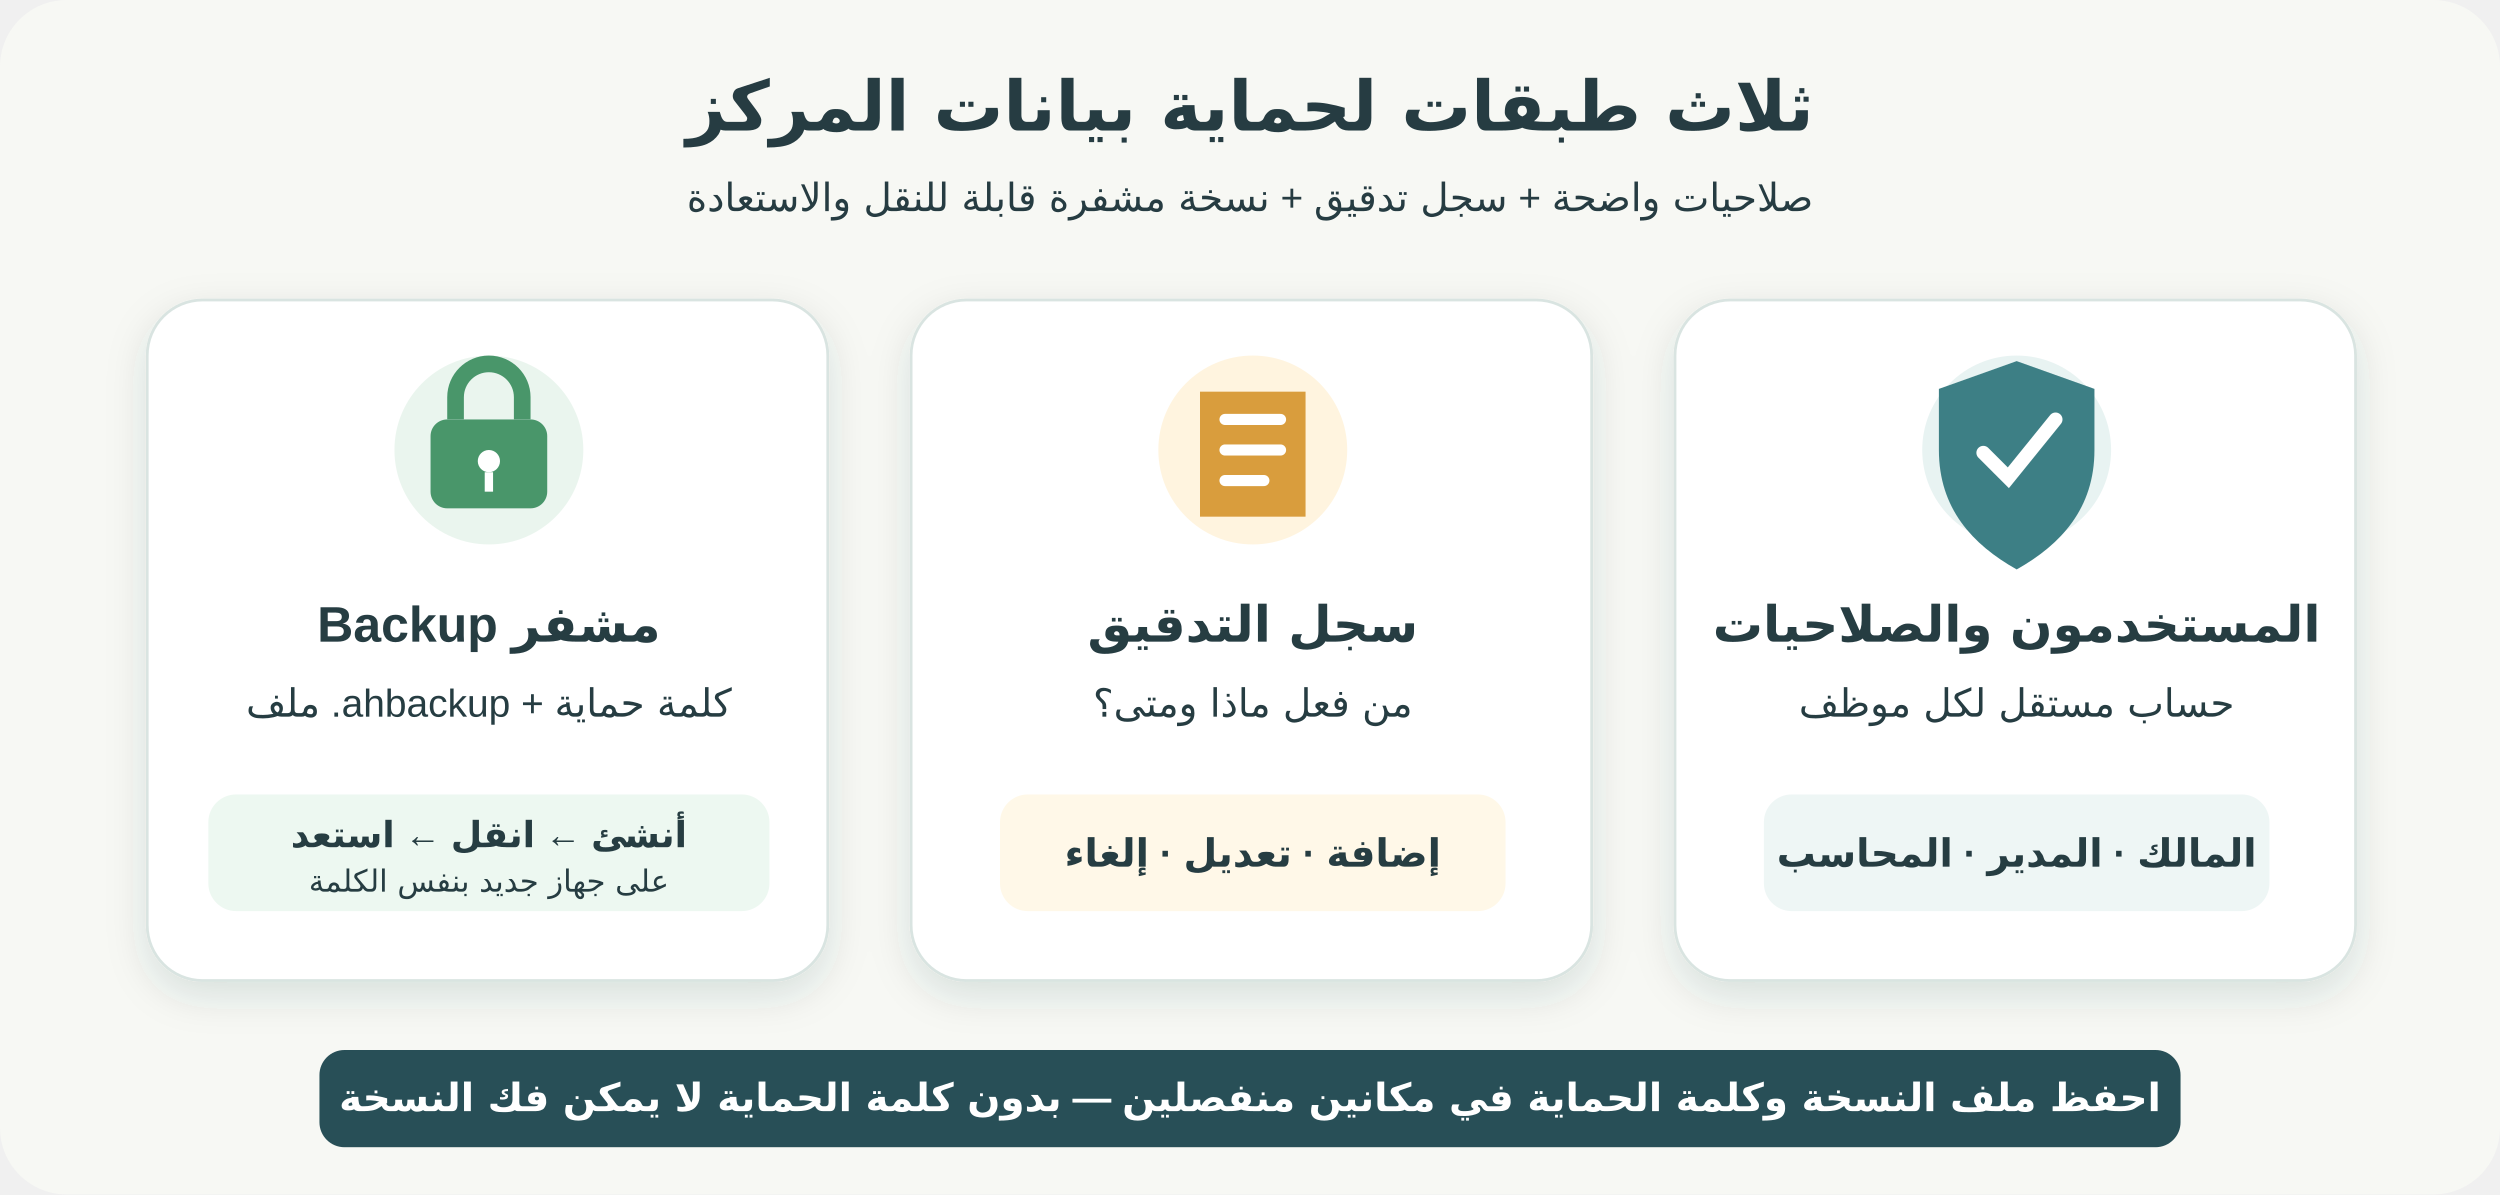
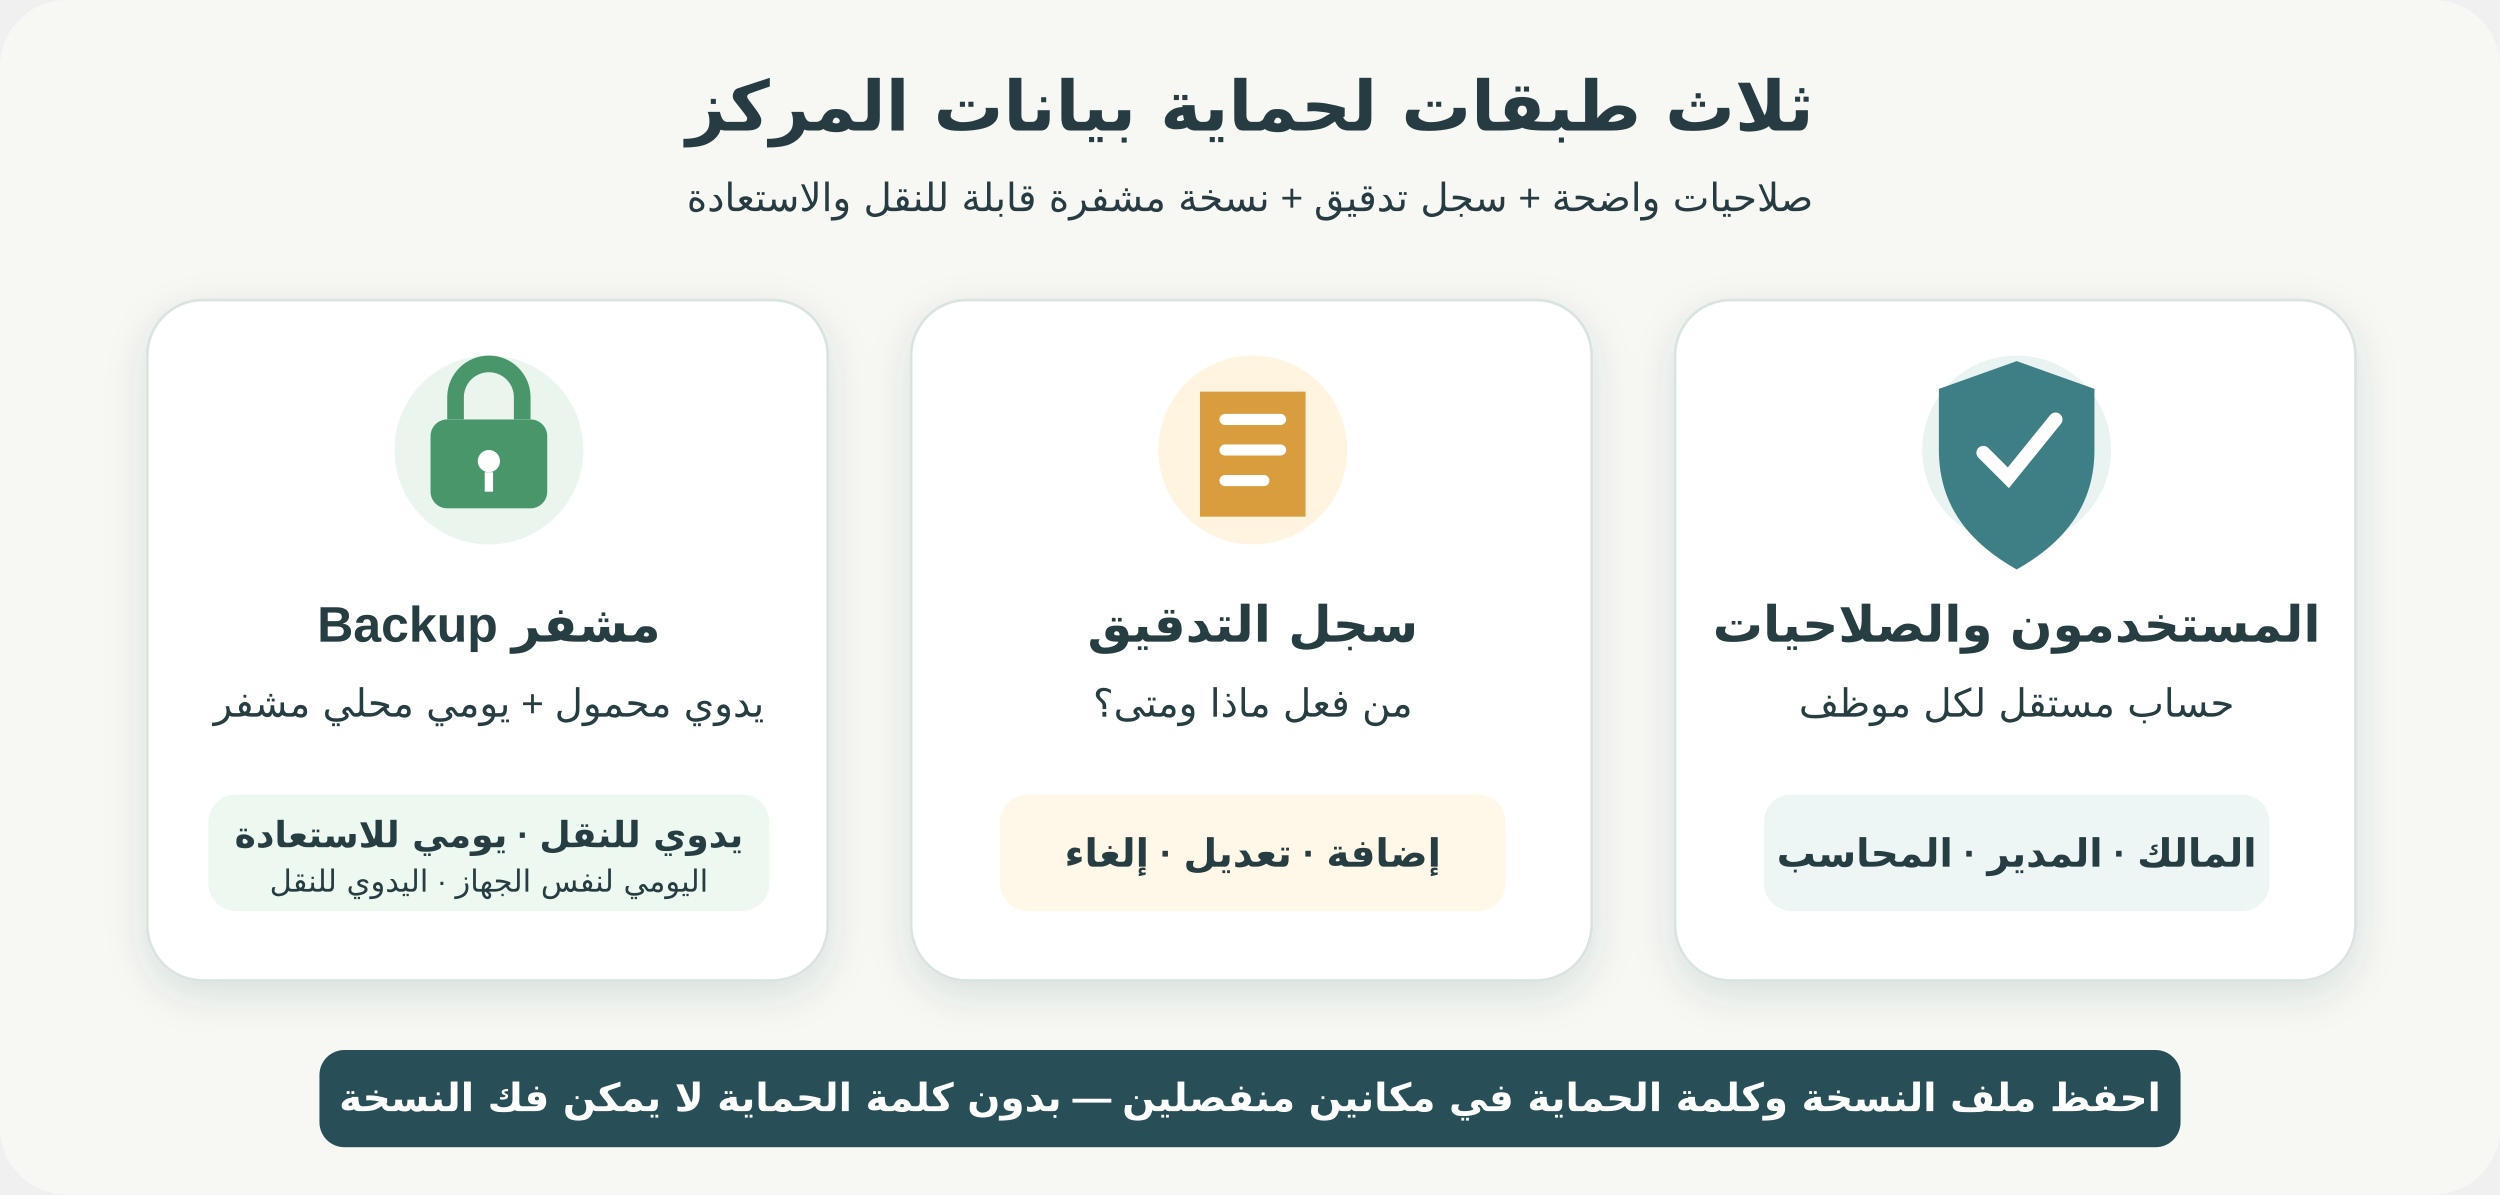
<svg xmlns="http://www.w3.org/2000/svg" viewBox="0 0 900 430" role="img" aria-labelledby="title desc">
  <defs>
    <filter id="shadow" x="-20%" y="-20%" width="140%" height="140%">
      <feDropShadow dx="0" dy="5" stdDeviation="7" flood-color="#173f47" flood-opacity=".13" />
    </filter>
    <style>text{font-family:"Segoe UI",Tahoma,Arial,sans-serif}text:not([fill]){fill:#263c42}.small{font-size:14px;fill:#6b7d80}.head{font-size:18px;font-weight:800}</style>
  </defs>
  <rect width="900" height="430" rx="24" fill="#f7f8f4" />
  <text x="450" y="47" text-anchor="middle" font-size="25" font-weight="800">ثلاث طبقات لحماية بيانات المركز</text>
  <text x="450" y="76" text-anchor="middle" class="small">صلاحيات واضحة + سجل تدقيق + نسخة مشفرة قابلة للنقل والاستعادة</text>
  <g filter="url(#shadow)">
    <rect x="603" y="108" width="245" height="245" rx="20" fill="white" stroke="#d9e4e1" />
    <circle cx="726" cy="162" r="34" fill="#e8f3f2" />
    <path d="M726 130l28 10v22c0 21-12 34-28 43-16-9-28-22-28-43v-22z" fill="#3e7f85" />
    <path d="M714 163l9 9 17-21" fill="none" stroke="white" stroke-width="5" stroke-linecap="round" />
    <text x="726" y="231" text-anchor="middle" class="head">المستخدمون والصلاحيات</text>
    <text x="726" y="258" text-anchor="middle" class="small">حساب مستقل لكل موظف</text>
    <rect x="635" y="286" width="182" height="42" rx="10" fill="#eef6f5" />
    <text x="726" y="312" text-anchor="middle" font-size="14" font-weight="700">المالك · المدير · المحاسب</text>
    <rect x="328" y="108" width="245" height="245" rx="20" fill="white" stroke="#d9e4e1" />
    <circle cx="451" cy="162" r="34" fill="#fff4df" />
    <path d="M432 141h38v45h-38z" fill="#d99d3d" />
    <path d="M441 151h20M441 162h20M441 173h14" stroke="white" stroke-width="4" stroke-linecap="round" />
    <text x="451" y="231" text-anchor="middle" class="head">سجل التدقيق</text>
    <text x="451" y="258" text-anchor="middle" class="small">من فعل ماذا ومتى؟</text>
    <rect x="360" y="286" width="182" height="42" rx="10" fill="#fff8e8" />
    <text x="451" y="312" text-anchor="middle" font-size="14" font-weight="700">إضافة · تعديل · إلغاء</text>
    <rect x="53" y="108" width="245" height="245" rx="20" fill="white" stroke="#d9e4e1" />
    <circle cx="176" cy="162" r="34" fill="#eaf5ee" />
    <rect x="155" y="151" width="42" height="32" rx="6" fill="#48966b" />
    <path d="M164 151v-8a12 12 0 0 1 24 0v8" fill="none" stroke="#48966b" stroke-width="6" />
    <circle cx="176" cy="166" r="4" fill="white" />
    <path d="M176 170v7" stroke="white" stroke-width="3" />
    <text x="176" y="231" text-anchor="middle" class="head">Backup مشفر</text>
-     <text x="176" y="258" text-anchor="middle" class="small">ملف .ahbackup + كلمة حماية</text>
+     <text x="176" y="258" text-anchor="middle" class="small">يدوي محمول + يومي محلي مشفر</text>
    <rect x="75" y="286" width="202" height="42" rx="10" fill="#edf8f1" />
-     <text x="176" y="305" text-anchor="middle" font-size="13" font-weight="700">أنشئ ← انقل ← استعد</text>
-     <text x="176" y="321" text-anchor="middle" font-size="11">على جهاز جديد بنفس الكلمة</text>
+     <text x="176" y="305" text-anchor="middle" font-size="13" font-weight="700">يدوي للنقل · يومي للاستعادة</text>
+     <text x="176" y="321" text-anchor="middle" font-size="11">اليومي لنفس الجهاز · اليدوي للنقل</text>
  </g>
  <rect x="115" y="378" width="670" height="35" rx="9" fill="#284f57" />
  <text x="450" y="400" text-anchor="middle" font-size="14" font-weight="700" fill="white">احفظ ملف النسخة وكلمة الحماية في مكانين منفصلين — بدون كلمة الحماية لا يمكن فك النسخة</text>
</svg>
